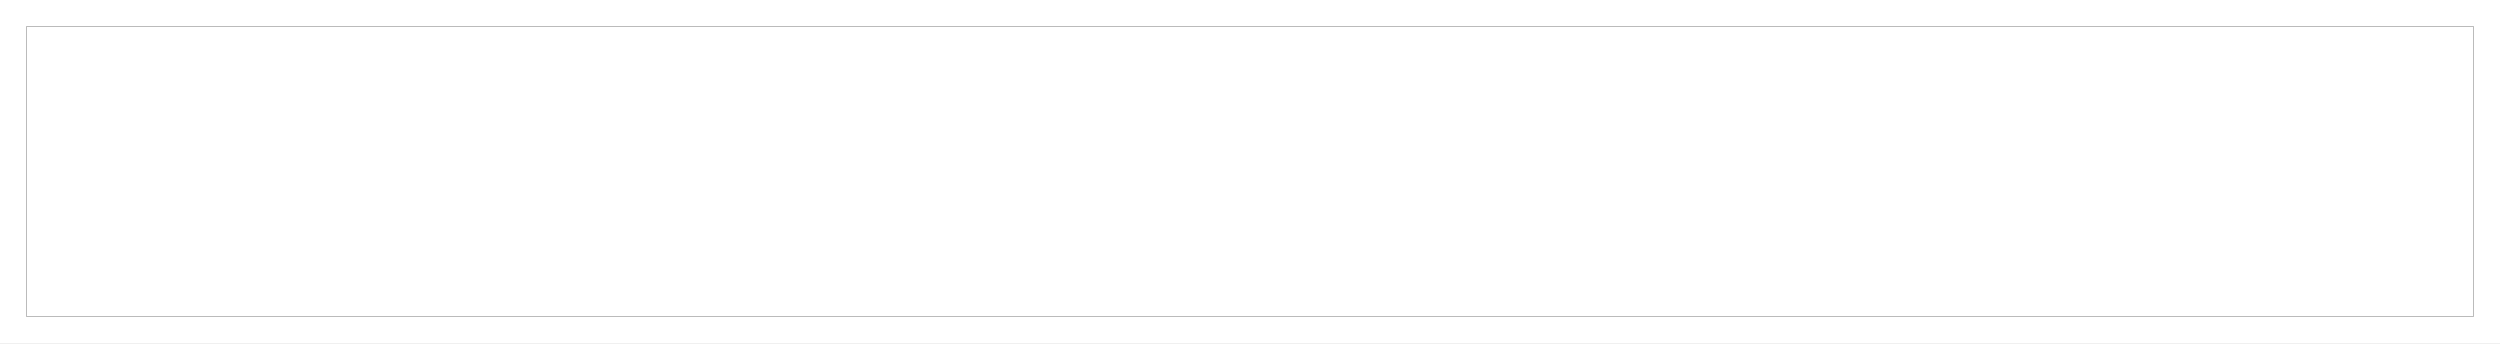
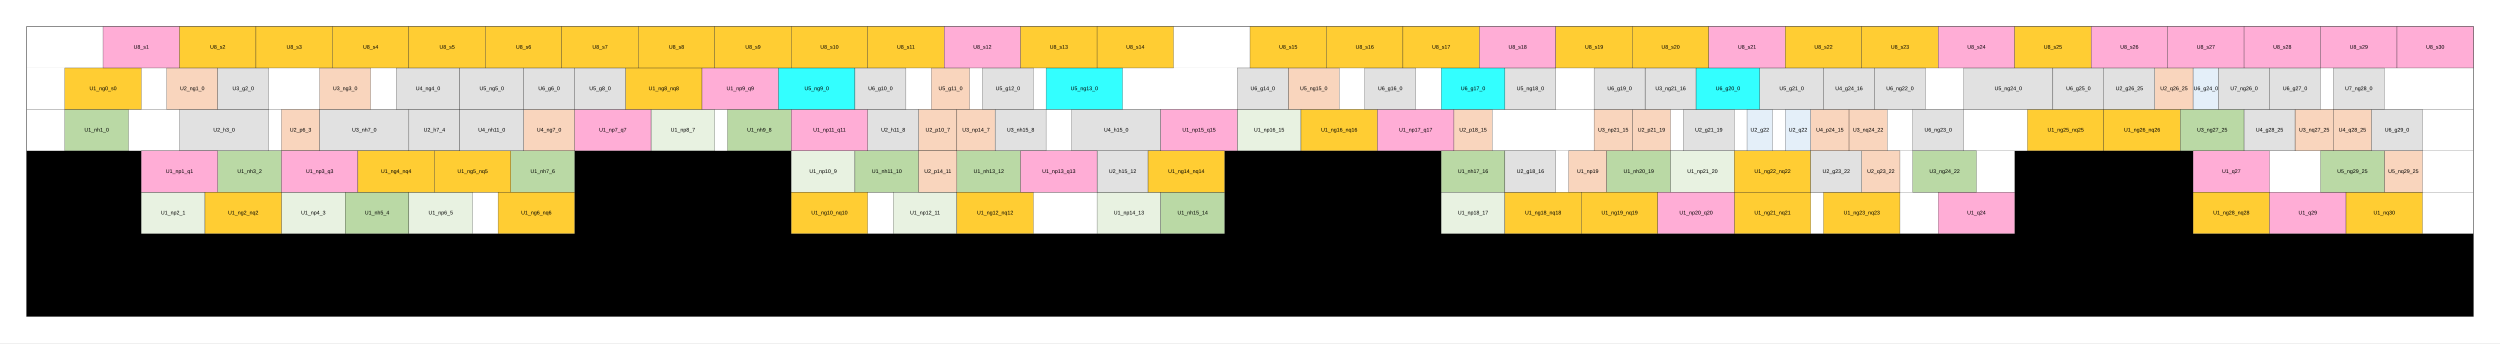
<svg xmlns="http://www.w3.org/2000/svg" viewBox="0 0 9416 1292">
  <rect fill="white" height="100%" width="100%" x="0" y="0" />
-   <rect fill="white" height="1092" stroke="black" stroke-width="1" width="9216" x="100" y="100" />
+   <rect fill="black" height="1092" stroke="none" width="9216" x="100" y="100" />
+   <rect fill="white" height="156" stroke="none" width="1632" x="532" y="724" />
+   <rect fill="white" height="156" stroke="none" width="1632" x="2980" y="724" />
+   <rect fill="white" height="156" stroke="none" width="2160" x="5428" y="724" />
+   <rect fill="white" height="156" stroke="none" width="1056" x="8260" y="724" />
+   <rect fill="white" height="156" stroke="none" width="1632" x="532" y="568" />
+   <rect fill="white" height="156" stroke="none" width="1632" x="2980" y="568" />
+   <rect fill="white" height="156" stroke="none" width="2160" x="5428" y="568" />
+   <rect fill="white" height="156" stroke="none" width="1056" x="8260" y="568" />
+   <rect fill="white" height="156" stroke="none" width="9216" x="100" y="412" />
+   <rect fill="white" height="156" stroke="none" width="9216" x="100" y="256" />
+   <rect fill="white" height="156" stroke="none" width="9216" x="100" y="100" />
+   <rect fill="none" height="1092" stroke="black" stroke-width="1" width="9216" x="100" y="100" />
+   <rect fill="#A9D08E" height="156" opacity="0.8" stroke="black" stroke-width="1" width="240" x="244" y="412" />
+   <text dominant-baseline="middle" font-family="Arial" font-size="20" text-anchor="middle" x="364" y="490">
+ U1_nh1_0
+ </text>
+   <rect fill="#E2EFDA" height="156" opacity="0.8" stroke="black" stroke-width="1" width="240" x="532" y="724" />
+   <text dominant-baseline="middle" font-family="Arial" font-size="20" text-anchor="middle" x="652" y="802">
+ U1_np2_1
+ </text>
+   <rect fill="#A9D08E" height="156" opacity="0.8" stroke="black" stroke-width="1" width="240" x="820" y="568" />
+   <text dominant-baseline="middle" font-family="Arial" font-size="20" text-anchor="middle" x="940" y="646">
+ U1_nh3_2
+ </text>
+   <rect fill="#E2EFDA" height="156" opacity="0.8" stroke="black" stroke-width="1" width="240" x="1060" y="724" />
+   <text dominant-baseline="middle" font-family="Arial" font-size="20" text-anchor="middle" x="1180" y="802">
+ U1_np4_3
+ </text>
+   <rect fill="#A9D08E" height="156" opacity="0.8" stroke="black" stroke-width="1" width="240" x="1300" y="724" />
+   <text dominant-baseline="middle" font-family="Arial" font-size="20" text-anchor="middle" x="1420" y="802">
+ U1_nh5_4
+ </text>
+   <rect fill="#E2EFDA" height="156" opacity="0.8" stroke="black" stroke-width="1" width="240" x="1540" y="724" />
+   <text dominant-baseline="middle" font-family="Arial" font-size="20" text-anchor="middle" x="1660" y="802">
+ U1_np6_5
+ </text>
+   <rect fill="#A9D08E" height="156" opacity="0.8" stroke="black" stroke-width="1" width="240" x="1924" y="568" />
+   <text dominant-baseline="middle" font-family="Arial" font-size="20" text-anchor="middle" x="2044" y="646">
+ U1_nh7_6
+ </text>
+   <rect fill="#E2EFDA" height="156" opacity="0.8" stroke="black" stroke-width="1" width="240" x="2452" y="412" />
+   <text dominant-baseline="middle" font-family="Arial" font-size="20" text-anchor="middle" x="2572" y="490">
+ U1_np8_7
+ </text>
+   <rect fill="#A9D08E" height="156" opacity="0.8" stroke="black" stroke-width="1" width="240" x="2740" y="412" />
+   <text dominant-baseline="middle" font-family="Arial" font-size="20" text-anchor="middle" x="2860" y="490">
+ U1_nh9_8
+ </text>
+   <rect fill="#E2EFDA" height="156" opacity="0.8" stroke="black" stroke-width="1" width="240" x="2980" y="568" />
+   <text dominant-baseline="middle" font-family="Arial" font-size="20" text-anchor="middle" x="3100" y="646">
+ U1_np10_9
+ </text>
+   <rect fill="#A9D08E" height="156" opacity="0.8" stroke="black" stroke-width="1" width="240" x="3220" y="568" />
+   <text dominant-baseline="middle" font-family="Arial" font-size="20" text-anchor="middle" x="3340" y="646">
+ U1_nh11_10
+ </text>
+   <rect fill="#E2EFDA" height="156" opacity="0.8" stroke="black" stroke-width="1" width="240" x="3364" y="724" />
+   <text dominant-baseline="middle" font-family="Arial" font-size="20" text-anchor="middle" x="3484" y="802">
+ U1_np12_11
+ </text>
+   <rect fill="#A9D08E" height="156" opacity="0.8" stroke="black" stroke-width="1" width="240" x="3604" y="568" />
+   <text dominant-baseline="middle" font-family="Arial" font-size="20" text-anchor="middle" x="3724" y="646">
+ U1_nh13_12
+ </text>
+   <rect fill="#E2EFDA" height="156" opacity="0.8" stroke="black" stroke-width="1" width="240" x="4132" y="724" />
+   <text dominant-baseline="middle" font-family="Arial" font-size="20" text-anchor="middle" x="4252" y="802">
+ U1_np14_13
+ </text>
+   <rect fill="#A9D08E" height="156" opacity="0.8" stroke="black" stroke-width="1" width="240" x="4372" y="724" />
+   <text dominant-baseline="middle" font-family="Arial" font-size="20" text-anchor="middle" x="4492" y="802">
+ U1_nh15_14
+ </text>
+   <rect fill="#E2EFDA" height="156" opacity="0.8" stroke="black" stroke-width="1" width="240" x="4660" y="412" />
+   <text dominant-baseline="middle" font-family="Arial" font-size="20" text-anchor="middle" x="4780" y="490">
+ U1_np16_15
+ </text>
+   <rect fill="#A9D08E" height="156" opacity="0.8" stroke="black" stroke-width="1" width="240" x="5428" y="568" />
+   <text dominant-baseline="middle" font-family="Arial" font-size="20" text-anchor="middle" x="5548" y="646">
+ U1_nh17_16
+ </text>
+   <rect fill="#E2EFDA" height="156" opacity="0.8" stroke="black" stroke-width="1" width="240" x="5428" y="724" />
+   <text dominant-baseline="middle" font-family="Arial" font-size="20" text-anchor="middle" x="5548" y="802">
+ U1_np18_17
+ </text>
+   <rect fill="#F8CBAD" height="156" opacity="0.8" stroke="black" stroke-width="1" width="144" x="5908" y="568" />
+   <text dominant-baseline="middle" font-family="Arial" font-size="20" text-anchor="middle" x="5980" y="646">
+ U1_np19
+ </text>
+   <rect fill="#A9D08E" height="156" opacity="0.8" stroke="black" stroke-width="1" width="240" x="6052" y="568" />
+   <text dominant-baseline="middle" font-family="Arial" font-size="20" text-anchor="middle" x="6172" y="646">
+ U1_nh20_19
+ </text>
+   <rect fill="#E2EFDA" height="156" opacity="0.8" stroke="black" stroke-width="1" width="240" x="6292" y="568" />
+   <text dominant-baseline="middle" font-family="Arial" font-size="20" text-anchor="middle" x="6412" y="646">
+ U1_np21_20
+ </text>
+   <rect fill="#FFC000" height="156" opacity="0.8" stroke="black" stroke-width="1" width="288" x="6532" y="568" />
+   <text dominant-baseline="middle" font-family="Arial" font-size="20" text-anchor="middle" x="6676" y="646">
+ U1_ng22_nq22
+ </text>
+   <rect fill="#FFC000" height="156" opacity="0.8" stroke="black" stroke-width="1" width="288" x="6868" y="724" />
+   <text dominant-baseline="middle" font-family="Arial" font-size="20" text-anchor="middle" x="7012" y="802">
+ U1_ng23_nq23
+ </text>
+   <rect fill="#FF99CC" height="156" opacity="0.8" stroke="black" stroke-width="1" width="288" x="7300" y="724" />
+   <text dominant-baseline="middle" font-family="Arial" font-size="20" text-anchor="middle" x="7444" y="802">
+ U1_q24
+ </text>
+   <rect fill="#FFC000" height="156" opacity="0.8" stroke="black" stroke-width="1" width="288" x="5668" y="724" />
+   <text dominant-baseline="middle" font-family="Arial" font-size="20" text-anchor="middle" x="5812" y="802">
+ U1_ng18_nq18
+ </text>
+   <rect fill="#FFC000" height="156" opacity="0.8" stroke="black" stroke-width="1" width="288" x="6532" y="724" />
+   <text dominant-baseline="middle" font-family="Arial" font-size="20" text-anchor="middle" x="6676" y="802">
+ U1_ng21_nq21
+ </text>
+   <rect fill="#D9D9D9" height="156" opacity="0.8" stroke="black" stroke-width="1" width="336" x="676" y="412" />
+   <text dominant-baseline="middle" font-family="Arial" font-size="20" text-anchor="middle" x="844" y="490">
+ U2_h3_0
+ </text>
+   <rect fill="#F8CBAD" height="156" opacity="0.8" stroke="black" stroke-width="1" width="144" x="1060" y="412" />
+   <text dominant-baseline="middle" font-family="Arial" font-size="20" text-anchor="middle" x="1132" y="490">
+ U2_p6_3
+ </text>
+   <rect fill="#D9D9D9" height="156" opacity="0.8" stroke="black" stroke-width="1" width="192" x="1540" y="412" />
+   <text dominant-baseline="middle" font-family="Arial" font-size="20" text-anchor="middle" x="1636" y="490">
+ U2_h7_4
+ </text>
+   <rect fill="#F8CBAD" height="156" opacity="0.8" stroke="black" stroke-width="1" width="144" x="3460" y="412" />
+   <text dominant-baseline="middle" font-family="Arial" font-size="20" text-anchor="middle" x="3532" y="490">
+ U2_p10_7
+ </text>
+   <rect fill="#D9D9D9" height="156" opacity="0.8" stroke="black" stroke-width="1" width="192" x="3268" y="412" />
+   <text dominant-baseline="middle" font-family="Arial" font-size="20" text-anchor="middle" x="3364" y="490">
+ U2_h11_8
+ </text>
+   <rect fill="#F8CBAD" height="156" opacity="0.8" stroke="black" stroke-width="1" width="144" x="3460" y="568" />
+   <text dominant-baseline="middle" font-family="Arial" font-size="20" text-anchor="middle" x="3532" y="646">
+ U2_p14_11
+ </text>
+   <rect fill="#D9D9D9" height="156" opacity="0.8" stroke="black" stroke-width="1" width="192" x="4132" y="568" />
+   <text dominant-baseline="middle" font-family="Arial" font-size="20" text-anchor="middle" x="4228" y="646">
+ U2_h15_12
+ </text>
+   <rect fill="#F8CBAD" height="156" opacity="0.8" stroke="black" stroke-width="1" width="144" x="5476" y="412" />
+   <text dominant-baseline="middle" font-family="Arial" font-size="20" text-anchor="middle" x="5548" y="490">
+ U2_p18_15
+ </text>
+   <rect fill="#D9D9D9" height="156" opacity="0.8" stroke="black" stroke-width="1" width="192" x="5668" y="568" />
+   <text dominant-baseline="middle" font-family="Arial" font-size="20" text-anchor="middle" x="5764" y="646">
+ U2_g18_16
+ </text>
+   <rect fill="#F8CBAD" height="156" opacity="0.8" stroke="black" stroke-width="1" width="144" x="6148" y="412" />
+   <text dominant-baseline="middle" font-family="Arial" font-size="20" text-anchor="middle" x="6220" y="490">
+ U2_p21_19
+ </text>
+   <rect fill="#D9D9D9" height="156" opacity="0.8" stroke="black" stroke-width="1" width="192" x="6340" y="412" />
+   <text dominant-baseline="middle" font-family="Arial" font-size="20" text-anchor="middle" x="6436" y="490">
+ U2_g21_19
+ </text>
+   <rect fill="#F8CBAD" height="156" opacity="0.8" stroke="black" stroke-width="1" width="144" x="7012" y="568" />
+   <text dominant-baseline="middle" font-family="Arial" font-size="20" text-anchor="middle" x="7084" y="646">
+ U2_q23_22
+ </text>
+   <rect fill="#D9D9D9" height="156" opacity="0.8" stroke="black" stroke-width="1" width="192" x="6820" y="568" />
+   <text dominant-baseline="middle" font-family="Arial" font-size="20" text-anchor="middle" x="6916" y="646">
+ U2_g23_22
+ </text>
+   <rect fill="#D9D9D9" height="156" opacity="0.8" stroke="black" stroke-width="1" width="336" x="1204" y="412" />
+   <text dominant-baseline="middle" font-family="Arial" font-size="20" text-anchor="middle" x="1372" y="490">
+ U3_nh7_0
+ </text>
+   <rect fill="#F8CBAD" height="156" opacity="0.8" stroke="black" stroke-width="1" width="144" x="3604" y="412" />
+   <text dominant-baseline="middle" font-family="Arial" font-size="20" text-anchor="middle" x="3676" y="490">
+ U3_np14_7
+ </text>
+   <rect fill="#D9D9D9" height="156" opacity="0.8" stroke="black" stroke-width="1" width="192" x="3748" y="412" />
+   <text dominant-baseline="middle" font-family="Arial" font-size="20" text-anchor="middle" x="3844" y="490">
+ U3_nh15_8
+ </text>
+   <rect fill="#F8CBAD" height="156" opacity="0.8" stroke="black" stroke-width="1" width="144" x="6004" y="412" />
+   <text dominant-baseline="middle" font-family="Arial" font-size="20" text-anchor="middle" x="6076" y="490">
+ U3_np21_15
+ </text>
+   <rect fill="#D9D9D9" height="156" opacity="0.8" stroke="black" stroke-width="1" width="192" x="6196" y="256" />
+   <text dominant-baseline="middle" font-family="Arial" font-size="20" text-anchor="middle" x="6292" y="334">
+ U3_ng21_16
+ </text>
+   <rect fill="#F8CBAD" height="156" opacity="0.8" stroke="black" stroke-width="1" width="144" x="6964" y="412" />
+   <text dominant-baseline="middle" font-family="Arial" font-size="20" text-anchor="middle" x="7036" y="490">
+ U3_nq24_22
+ </text>
+   <rect fill="#A9D08E" height="156" opacity="0.8" stroke="black" stroke-width="1" width="240" x="7204" y="568" />
+   <text dominant-baseline="middle" font-family="Arial" font-size="20" text-anchor="middle" x="7324" y="646">
+ U3_ng24_22
+ </text>
+   <rect fill="#D9D9D9" height="156" opacity="0.8" stroke="black" stroke-width="1" width="336" x="4036" y="412" />
+   <text dominant-baseline="middle" font-family="Arial" font-size="20" text-anchor="middle" x="4204" y="490">
+ U4_h15_0
+ </text>
+   <rect fill="#F8CBAD" height="156" opacity="0.8" stroke="black" stroke-width="1" width="144" x="6820" y="412" />
+   <text dominant-baseline="middle" font-family="Arial" font-size="20" text-anchor="middle" x="6892" y="490">
+ U4_p24_15
+ </text>
+   <rect fill="#D9D9D9" height="156" opacity="0.8" stroke="black" stroke-width="1" width="192" x="6868" y="256" />
+   <text dominant-baseline="middle" font-family="Arial" font-size="20" text-anchor="middle" x="6964" y="334">
+ U4_g24_16
+ </text>
+   <rect fill="#FFC000" height="156" opacity="0.8" stroke="black" stroke-width="1" width="288" x="244" y="256" />
+   <text dominant-baseline="middle" font-family="Arial" font-size="20" text-anchor="middle" x="388" y="334">
+ U1_ng0_s0
+ </text>
+   <rect fill="#FF99CC" height="156" opacity="0.8" stroke="black" stroke-width="1" width="288" x="532" y="568" />
+   <text dominant-baseline="middle" font-family="Arial" font-size="20" text-anchor="middle" x="676" y="646">
+ U1_np1_q1
+ </text>
+   <rect fill="#FFC000" height="156" opacity="0.8" stroke="black" stroke-width="1" width="288" x="772" y="724" />
+   <text dominant-baseline="middle" font-family="Arial" font-size="20" text-anchor="middle" x="916" y="802">
+ U1_ng2_nq2
+ </text>
+   <rect fill="#FF99CC" height="156" opacity="0.8" stroke="black" stroke-width="1" width="288" x="1060" y="568" />
+   <text dominant-baseline="middle" font-family="Arial" font-size="20" text-anchor="middle" x="1204" y="646">
+ U1_np3_q3
+ </text>
+   <rect fill="#FFC000" height="156" opacity="0.8" stroke="black" stroke-width="1" width="288" x="1348" y="568" />
+   <text dominant-baseline="middle" font-family="Arial" font-size="20" text-anchor="middle" x="1492" y="646">
+ U1_ng4_nq4
+ </text>
+   <rect fill="#FFC000" height="156" opacity="0.8" stroke="black" stroke-width="1" width="288" x="1636" y="568" />
+   <text dominant-baseline="middle" font-family="Arial" font-size="20" text-anchor="middle" x="1780" y="646">
+ U1_ng5_nq5
+ </text>
+   <rect fill="#FFC000" height="156" opacity="0.8" stroke="black" stroke-width="1" width="288" x="1876" y="724" />
+   <text dominant-baseline="middle" font-family="Arial" font-size="20" text-anchor="middle" x="2020" y="802">
+ U1_ng6_nq6
+ </text>
+   <rect fill="#FF99CC" height="156" opacity="0.8" stroke="black" stroke-width="1" width="288" x="2164" y="412" />
+   <text dominant-baseline="middle" font-family="Arial" font-size="20" text-anchor="middle" x="2308" y="490">
+ U1_np7_q7
+ </text>
+   <rect fill="#FFC000" height="156" opacity="0.8" stroke="black" stroke-width="1" width="288" x="2356" y="256" />
+   <text dominant-baseline="middle" font-family="Arial" font-size="20" text-anchor="middle" x="2500" y="334">
+ U1_ng8_nq8
+ </text>
+   <rect fill="#FF99CC" height="156" opacity="0.8" stroke="black" stroke-width="1" width="288" x="2644" y="256" />
+   <text dominant-baseline="middle" font-family="Arial" font-size="20" text-anchor="middle" x="2788" y="334">
+ U1_np9_q9
+ </text>
+   <rect fill="#FFC000" height="156" opacity="0.8" stroke="black" stroke-width="1" width="288" x="2980" y="724" />
+   <text dominant-baseline="middle" font-family="Arial" font-size="20" text-anchor="middle" x="3124" y="802">
+ U1_ng10_nq10
+ </text>
+   <rect fill="#FF99CC" height="156" opacity="0.8" stroke="black" stroke-width="1" width="288" x="2980" y="412" />
+   <text dominant-baseline="middle" font-family="Arial" font-size="20" text-anchor="middle" x="3124" y="490">
+ U1_np11_q11
+ </text>
+   <rect fill="#FFC000" height="156" opacity="0.8" stroke="black" stroke-width="1" width="288" x="3604" y="724" />
+   <text dominant-baseline="middle" font-family="Arial" font-size="20" text-anchor="middle" x="3748" y="802">
+ U1_ng12_nq12
+ </text>
+   <rect fill="#FF99CC" height="156" opacity="0.8" stroke="black" stroke-width="1" width="288" x="3844" y="568" />
+   <text dominant-baseline="middle" font-family="Arial" font-size="20" text-anchor="middle" x="3988" y="646">
+ U1_np13_q13
+ </text>
+   <rect fill="#FFC000" height="156" opacity="0.8" stroke="black" stroke-width="1" width="288" x="4324" y="568" />
+   <text dominant-baseline="middle" font-family="Arial" font-size="20" text-anchor="middle" x="4468" y="646">
+ U1_ng14_nq14
+ </text>
+   <rect fill="#FF99CC" height="156" opacity="0.8" stroke="black" stroke-width="1" width="288" x="4372" y="412" />
+   <text dominant-baseline="middle" font-family="Arial" font-size="20" text-anchor="middle" x="4516" y="490">
+ U1_np15_q15
+ </text>
+   <rect fill="#FFC000" height="156" opacity="0.8" stroke="black" stroke-width="1" width="288" x="4900" y="412" />
+   <text dominant-baseline="middle" font-family="Arial" font-size="20" text-anchor="middle" x="5044" y="490">
+ U1_ng16_nq16
+ </text>
+   <rect fill="#FF99CC" height="156" opacity="0.8" stroke="black" stroke-width="1" width="288" x="5188" y="412" />
+   <text dominant-baseline="middle" font-family="Arial" font-size="20" text-anchor="middle" x="5332" y="490">
+ U1_np17_q17
+ </text>
+   <rect fill="#FFC000" height="156" opacity="0.8" stroke="black" stroke-width="1" width="288" x="5956" y="724" />
+   <text dominant-baseline="middle" font-family="Arial" font-size="20" text-anchor="middle" x="6100" y="802">
+ U1_ng19_nq19
+ </text>
+   <rect fill="#FF99CC" height="156" opacity="0.8" stroke="black" stroke-width="1" width="288" x="6244" y="724" />
+   <text dominant-baseline="middle" font-family="Arial" font-size="20" text-anchor="middle" x="6388" y="802">
+ U1_np20_q20
+ </text>
+   <rect fill="#FFC000" height="156" opacity="0.8" stroke="black" stroke-width="1" width="288" x="7636" y="412" />
+   <text dominant-baseline="middle" font-family="Arial" font-size="20" text-anchor="middle" x="7780" y="490">
+ U1_ng25_nq25
+ </text>
+   <rect fill="#FFC000" height="156" opacity="0.8" stroke="black" stroke-width="1" width="288" x="7924" y="412" />
+   <text dominant-baseline="middle" font-family="Arial" font-size="20" text-anchor="middle" x="8068" y="490">
+ U1_ng26_nq26
+ </text>
+   <rect fill="#FF99CC" height="156" opacity="0.8" stroke="black" stroke-width="1" width="288" x="8260" y="568" />
+   <text dominant-baseline="middle" font-family="Arial" font-size="20" text-anchor="middle" x="8404" y="646">
+ U1_q27
+ </text>
+   <rect fill="#FFC000" height="156" opacity="0.8" stroke="black" stroke-width="1" width="288" x="8260" y="724" />
+   <text dominant-baseline="middle" font-family="Arial" font-size="20" text-anchor="middle" x="8404" y="802">
+ U1_ng28_nq28
+ </text>
+   <rect fill="#FF99CC" height="156" opacity="0.8" stroke="black" stroke-width="1" width="288" x="8548" y="724" />
+   <text dominant-baseline="middle" font-family="Arial" font-size="20" text-anchor="middle" x="8692" y="802">
+ U1_q29
+ </text>
+   <rect fill="#FFC000" height="156" opacity="0.8" stroke="black" stroke-width="1" width="288" x="8836" y="724" />
+   <text dominant-baseline="middle" font-family="Arial" font-size="20" text-anchor="middle" x="8980" y="802">
+ U1_nq30
+ </text>
+   <rect fill="#F8CBAD" height="156" opacity="0.8" stroke="black" stroke-width="1" width="192" x="628" y="256" />
+   <text dominant-baseline="middle" font-family="Arial" font-size="20" text-anchor="middle" x="724" y="334">
+ U2_ng1_0
+ </text>
+   <rect fill="#DDEBF7" height="156" opacity="0.8" stroke="black" stroke-width="1" width="96" x="6724" y="412" />
+   <text dominant-baseline="middle" font-family="Arial" font-size="20" text-anchor="middle" x="6772" y="490">
+ U2_q22
+ </text>
+   <rect fill="#DDEBF7" height="156" opacity="0.8" stroke="black" stroke-width="1" width="96" x="6580" y="412" />
+   <text dominant-baseline="middle" font-family="Arial" font-size="20" text-anchor="middle" x="6628" y="490">
+ U2_g22
+ </text>
+   <rect fill="#F8CBAD" height="156" opacity="0.8" stroke="black" stroke-width="1" width="144" x="8116" y="256" />
+   <text dominant-baseline="middle" font-family="Arial" font-size="20" text-anchor="middle" x="8188" y="334">
+ U2_q26_25
+ </text>
+   <rect fill="#D9D9D9" height="156" opacity="0.8" stroke="black" stroke-width="1" width="192" x="7924" y="256" />
+   <text dominant-baseline="middle" font-family="Arial" font-size="20" text-anchor="middle" x="8020" y="334">
+ U2_g26_25
+ </text>
+   <rect fill="#D9D9D9" height="156" opacity="0.8" stroke="black" stroke-width="1" width="192" x="820" y="256" />
+   <text dominant-baseline="middle" font-family="Arial" font-size="20" text-anchor="middle" x="916" y="334">
+ U3_g2_0
+ </text>
+   <rect fill="#F8CBAD" height="156" opacity="0.8" stroke="black" stroke-width="1" width="192" x="1204" y="256" />
+   <text dominant-baseline="middle" font-family="Arial" font-size="20" text-anchor="middle" x="1300" y="334">
+ U3_ng3_0
+ </text>
+   <rect fill="#F8CBAD" height="156" opacity="0.8" stroke="black" stroke-width="1" width="144" x="8644" y="412" />
+   <text dominant-baseline="middle" font-family="Arial" font-size="20" text-anchor="middle" x="8716" y="490">
+ U3_nq27_25
+ </text>
+   <rect fill="#A9D08E" height="156" opacity="0.8" stroke="black" stroke-width="1" width="240" x="8212" y="412" />
+   <text dominant-baseline="middle" font-family="Arial" font-size="20" text-anchor="middle" x="8332" y="490">
+ U3_ng27_25
+ </text>
+   <rect fill="#D9D9D9" height="156" opacity="0.8" stroke="black" stroke-width="1" width="240" x="1492" y="256" />
+   <text dominant-baseline="middle" font-family="Arial" font-size="20" text-anchor="middle" x="1612" y="334">
+ U4_ng4_0
+ </text>
+   <rect fill="#F8CBAD" height="156" opacity="0.8" stroke="black" stroke-width="1" width="192" x="1972" y="412" />
+   <text dominant-baseline="middle" font-family="Arial" font-size="20" text-anchor="middle" x="2068" y="490">
+ U4_ng7_0
+ </text>
+   <rect fill="#D9D9D9" height="156" opacity="0.8" stroke="black" stroke-width="1" width="240" x="1732" y="412" />
+   <text dominant-baseline="middle" font-family="Arial" font-size="20" text-anchor="middle" x="1852" y="490">
+ U4_nh11_0
+ </text>
+   <rect fill="#F8CBAD" height="156" opacity="0.8" stroke="black" stroke-width="1" width="144" x="8788" y="412" />
+   <text dominant-baseline="middle" font-family="Arial" font-size="20" text-anchor="middle" x="8860" y="490">
+ U4_q28_25
+ </text>
+   <rect fill="#D9D9D9" height="156" opacity="0.8" stroke="black" stroke-width="1" width="192" x="8452" y="412" />
+   <text dominant-baseline="middle" font-family="Arial" font-size="20" text-anchor="middle" x="8548" y="490">
+ U4_g28_25
+ </text>
+   <rect fill="#D9D9D9" height="156" opacity="0.8" stroke="black" stroke-width="1" width="240" x="1732" y="256" />
+   <text dominant-baseline="middle" font-family="Arial" font-size="20" text-anchor="middle" x="1852" y="334">
+ U5_ng5_0
+ </text>
+   <rect fill="#D9D9D9" height="156" opacity="0.8" stroke="black" stroke-width="1" width="192" x="2164" y="256" />
+   <text dominant-baseline="middle" font-family="Arial" font-size="20" text-anchor="middle" x="2260" y="334">
+ U5_g8_0
+ </text>
+   <rect fill="#00FFFF" height="156" opacity="0.8" stroke="black" stroke-width="1" width="288" x="2932" y="256" />
+   <text dominant-baseline="middle" font-family="Arial" font-size="20" text-anchor="middle" x="3076" y="334">
+ U5_ng9_0
+ </text>
+   <rect fill="#F8CBAD" height="156" opacity="0.8" stroke="black" stroke-width="1" width="144" x="3508" y="256" />
+   <text dominant-baseline="middle" font-family="Arial" font-size="20" text-anchor="middle" x="3580" y="334">
+ U5_g11_0
+ </text>
+   <rect fill="#D9D9D9" height="156" opacity="0.8" stroke="black" stroke-width="1" width="192" x="3700" y="256" />
+   <text dominant-baseline="middle" font-family="Arial" font-size="20" text-anchor="middle" x="3796" y="334">
+ U5_g12_0
+ </text>
+   <rect fill="#00FFFF" height="156" opacity="0.8" stroke="black" stroke-width="1" width="288" x="3940" y="256" />
+   <text dominant-baseline="middle" font-family="Arial" font-size="20" text-anchor="middle" x="4084" y="334">
+ U5_ng13_0
+ </text>
+   <rect fill="#F8CBAD" height="156" opacity="0.8" stroke="black" stroke-width="1" width="192" x="4852" y="256" />
+   <text dominant-baseline="middle" font-family="Arial" font-size="20" text-anchor="middle" x="4948" y="334">
+ U5_ng15_0
+ </text>
+   <rect fill="#D9D9D9" height="156" opacity="0.8" stroke="black" stroke-width="1" width="192" x="5668" y="256" />
+   <text dominant-baseline="middle" font-family="Arial" font-size="20" text-anchor="middle" x="5764" y="334">
+ U5_ng18_0
+ </text>
+   <rect fill="#D9D9D9" height="156" opacity="0.8" stroke="black" stroke-width="1" width="240" x="6628" y="256" />
+   <text dominant-baseline="middle" font-family="Arial" font-size="20" text-anchor="middle" x="6748" y="334">
+ U5_g21_0
+ </text>
+   <rect fill="#D9D9D9" height="156" opacity="0.8" stroke="black" stroke-width="1" width="336" x="7396" y="256" />
+   <text dominant-baseline="middle" font-family="Arial" font-size="20" text-anchor="middle" x="7564" y="334">
+ U5_ng24_0
+ </text>
+   <rect fill="#F8CBAD" height="156" opacity="0.8" stroke="black" stroke-width="1" width="144" x="8980" y="568" />
+   <text dominant-baseline="middle" font-family="Arial" font-size="20" text-anchor="middle" x="9052" y="646">
+ U5_nq29_25
+ </text>
+   <rect fill="#A9D08E" height="156" opacity="0.8" stroke="black" stroke-width="1" width="240" x="8740" y="568" />
+   <text dominant-baseline="middle" font-family="Arial" font-size="20" text-anchor="middle" x="8860" y="646">
+ U5_ng29_25
+ </text>
+   <rect fill="#D9D9D9" height="156" opacity="0.8" stroke="black" stroke-width="1" width="192" x="1972" y="256" />
+   <text dominant-baseline="middle" font-family="Arial" font-size="20" text-anchor="middle" x="2068" y="334">
+ U6_g6_0
+ </text>
+   <rect fill="#D9D9D9" height="156" opacity="0.8" stroke="black" stroke-width="1" width="192" x="3220" y="256" />
+   <text dominant-baseline="middle" font-family="Arial" font-size="20" text-anchor="middle" x="3316" y="334">
+ U6_g10_0
+ </text>
+   <rect fill="#D9D9D9" height="156" opacity="0.8" stroke="black" stroke-width="1" width="192" x="4660" y="256" />
+   <text dominant-baseline="middle" font-family="Arial" font-size="20" text-anchor="middle" x="4756" y="334">
+ U6_g14_0
+ </text>
+   <rect fill="#D9D9D9" height="156" opacity="0.8" stroke="black" stroke-width="1" width="192" x="5140" y="256" />
+   <text dominant-baseline="middle" font-family="Arial" font-size="20" text-anchor="middle" x="5236" y="334">
+ U6_g16_0
+ </text>
+   <rect fill="#00FFFF" height="156" opacity="0.8" stroke="black" stroke-width="1" width="240" x="5428" y="256" />
+   <text dominant-baseline="middle" font-family="Arial" font-size="20" text-anchor="middle" x="5548" y="334">
+ U6_g17_0
+ </text>
+   <rect fill="#D9D9D9" height="156" opacity="0.8" stroke="black" stroke-width="1" width="192" x="6004" y="256" />
+   <text dominant-baseline="middle" font-family="Arial" font-size="20" text-anchor="middle" x="6100" y="334">
+ U6_g19_0
+ </text>
+   <rect fill="#00FFFF" height="156" opacity="0.8" stroke="black" stroke-width="1" width="240" x="6388" y="256" />
+   <text dominant-baseline="middle" font-family="Arial" font-size="20" text-anchor="middle" x="6508" y="334">
+ U6_g20_0
+ </text>
+   <rect fill="#D9D9D9" height="156" opacity="0.8" stroke="black" stroke-width="1" width="192" x="7060" y="256" />
+   <text dominant-baseline="middle" font-family="Arial" font-size="20" text-anchor="middle" x="7156" y="334">
+ U6_ng22_0
+ </text>
+   <rect fill="#D9D9D9" height="156" opacity="0.8" stroke="black" stroke-width="1" width="192" x="7204" y="412" />
+   <text dominant-baseline="middle" font-family="Arial" font-size="20" text-anchor="middle" x="7300" y="490">
+ U6_ng23_0
+ </text>
+   <rect fill="#DDEBF7" height="156" opacity="0.8" stroke="black" stroke-width="1" width="96" x="8260" y="256" />
+   <text dominant-baseline="middle" font-family="Arial" font-size="20" text-anchor="middle" x="8308" y="334">
+ U6_g24_0
+ </text>
+   <rect fill="#D9D9D9" height="156" opacity="0.8" stroke="black" stroke-width="1" width="192" x="7732" y="256" />
+   <text dominant-baseline="middle" font-family="Arial" font-size="20" text-anchor="middle" x="7828" y="334">
+ U6_g25_0
+ </text>
+   <rect fill="#D9D9D9" height="156" opacity="0.8" stroke="black" stroke-width="1" width="192" x="8548" y="256" />
+   <text dominant-baseline="middle" font-family="Arial" font-size="20" text-anchor="middle" x="8644" y="334">
+ U6_g27_0
+ </text>
+   <rect fill="#D9D9D9" height="156" opacity="0.8" stroke="black" stroke-width="1" width="192" x="8932" y="412" />
+   <text dominant-baseline="middle" font-family="Arial" font-size="20" text-anchor="middle" x="9028" y="490">
+ U6_g29_0
+ </text>
+   <rect fill="#D9D9D9" height="156" opacity="0.8" stroke="black" stroke-width="1" width="192" x="8356" y="256" />
+   <text dominant-baseline="middle" font-family="Arial" font-size="20" text-anchor="middle" x="8452" y="334">
+ U7_ng26_0
+ </text>
+   <rect fill="#D9D9D9" height="156" opacity="0.8" stroke="black" stroke-width="1" width="192" x="8788" y="256" />
+   <text dominant-baseline="middle" font-family="Arial" font-size="20" text-anchor="middle" x="8884" y="334">
+ U7_ng28_0
+ </text>
+   <rect fill="#FF99CC" height="156" opacity="0.8" stroke="black" stroke-width="1" width="288" x="388" y="100" />
+   <text dominant-baseline="middle" font-family="Arial" font-size="20" text-anchor="middle" x="532" y="178">
+ U8_s1
+ </text>
+   <rect fill="#FFC000" height="156" opacity="0.8" stroke="black" stroke-width="1" width="288" x="676" y="100" />
+   <text dominant-baseline="middle" font-family="Arial" font-size="20" text-anchor="middle" x="820" y="178">
+ U8_s2
+ </text>
+   <rect fill="#FFC000" height="156" opacity="0.8" stroke="black" stroke-width="1" width="288" x="964" y="100" />
+   <text dominant-baseline="middle" font-family="Arial" font-size="20" text-anchor="middle" x="1108" y="178">
+ U8_s3
+ </text>
+   <rect fill="#FFC000" height="156" opacity="0.8" stroke="black" stroke-width="1" width="288" x="1252" y="100" />
+   <text dominant-baseline="middle" font-family="Arial" font-size="20" text-anchor="middle" x="1396" y="178">
+ U8_s4
+ </text>
+   <rect fill="#FFC000" height="156" opacity="0.8" stroke="black" stroke-width="1" width="288" x="1540" y="100" />
+   <text dominant-baseline="middle" font-family="Arial" font-size="20" text-anchor="middle" x="1684" y="178">
+ U8_s5
+ </text>
+   <rect fill="#FFC000" height="156" opacity="0.8" stroke="black" stroke-width="1" width="288" x="1828" y="100" />
+   <text dominant-baseline="middle" font-family="Arial" font-size="20" text-anchor="middle" x="1972" y="178">
+ U8_s6
+ </text>
+   <rect fill="#FFC000" height="156" opacity="0.8" stroke="black" stroke-width="1" width="288" x="2116" y="100" />
+   <text dominant-baseline="middle" font-family="Arial" font-size="20" text-anchor="middle" x="2260" y="178">
+ U8_s7
+ </text>
+   <rect fill="#FFC000" height="156" opacity="0.8" stroke="black" stroke-width="1" width="288" x="2404" y="100" />
+   <text dominant-baseline="middle" font-family="Arial" font-size="20" text-anchor="middle" x="2548" y="178">
+ U8_s8
+ </text>
+   <rect fill="#FFC000" height="156" opacity="0.8" stroke="black" stroke-width="1" width="288" x="2692" y="100" />
+   <text dominant-baseline="middle" font-family="Arial" font-size="20" text-anchor="middle" x="2836" y="178">
+ U8_s9
+ </text>
+   <rect fill="#FFC000" height="156" opacity="0.8" stroke="black" stroke-width="1" width="288" x="2980" y="100" />
+   <text dominant-baseline="middle" font-family="Arial" font-size="20" text-anchor="middle" x="3124" y="178">
+ U8_s10
+ </text>
+   <rect fill="#FFC000" height="156" opacity="0.8" stroke="black" stroke-width="1" width="288" x="3268" y="100" />
+   <text dominant-baseline="middle" font-family="Arial" font-size="20" text-anchor="middle" x="3412" y="178">
+ U8_s11
+ </text>
+   <rect fill="#FF99CC" height="156" opacity="0.8" stroke="black" stroke-width="1" width="288" x="3556" y="100" />
+   <text dominant-baseline="middle" font-family="Arial" font-size="20" text-anchor="middle" x="3700" y="178">
+ U8_s12
+ </text>
+   <rect fill="#FFC000" height="156" opacity="0.8" stroke="black" stroke-width="1" width="288" x="3844" y="100" />
+   <text dominant-baseline="middle" font-family="Arial" font-size="20" text-anchor="middle" x="3988" y="178">
+ U8_s13
+ </text>
+   <rect fill="#FFC000" height="156" opacity="0.8" stroke="black" stroke-width="1" width="288" x="4132" y="100" />
+   <text dominant-baseline="middle" font-family="Arial" font-size="20" text-anchor="middle" x="4276" y="178">
+ U8_s14
+ </text>
+   <rect fill="#FFC000" height="156" opacity="0.8" stroke="black" stroke-width="1" width="288" x="4708" y="100" />
+   <text dominant-baseline="middle" font-family="Arial" font-size="20" text-anchor="middle" x="4852" y="178">
+ U8_s15
+ </text>
+   <rect fill="#FFC000" height="156" opacity="0.8" stroke="black" stroke-width="1" width="288" x="4996" y="100" />
+   <text dominant-baseline="middle" font-family="Arial" font-size="20" text-anchor="middle" x="5140" y="178">
+ U8_s16
+ </text>
+   <rect fill="#FFC000" height="156" opacity="0.8" stroke="black" stroke-width="1" width="288" x="5284" y="100" />
+   <text dominant-baseline="middle" font-family="Arial" font-size="20" text-anchor="middle" x="5428" y="178">
+ U8_s17
+ </text>
+   <rect fill="#FF99CC" height="156" opacity="0.8" stroke="black" stroke-width="1" width="288" x="5572" y="100" />
+   <text dominant-baseline="middle" font-family="Arial" font-size="20" text-anchor="middle" x="5716" y="178">
+ U8_s18
+ </text>
+   <rect fill="#FFC000" height="156" opacity="0.8" stroke="black" stroke-width="1" width="288" x="5860" y="100" />
+   <text dominant-baseline="middle" font-family="Arial" font-size="20" text-anchor="middle" x="6004" y="178">
+ U8_s19
+ </text>
+   <rect fill="#FFC000" height="156" opacity="0.8" stroke="black" stroke-width="1" width="288" x="6148" y="100" />
+   <text dominant-baseline="middle" font-family="Arial" font-size="20" text-anchor="middle" x="6292" y="178">
+ U8_s20
+ </text>
+   <rect fill="#FF99CC" height="156" opacity="0.8" stroke="black" stroke-width="1" width="288" x="6436" y="100" />
+   <text dominant-baseline="middle" font-family="Arial" font-size="20" text-anchor="middle" x="6580" y="178">
+ U8_s21
+ </text>
+   <rect fill="#FFC000" height="156" opacity="0.8" stroke="black" stroke-width="1" width="288" x="6724" y="100" />
+   <text dominant-baseline="middle" font-family="Arial" font-size="20" text-anchor="middle" x="6868" y="178">
+ U8_s22
+ </text>
+   <rect fill="#FFC000" height="156" opacity="0.8" stroke="black" stroke-width="1" width="288" x="7012" y="100" />
+   <text dominant-baseline="middle" font-family="Arial" font-size="20" text-anchor="middle" x="7156" y="178">
+ U8_s23
+ </text>
+   <rect fill="#FF99CC" height="156" opacity="0.8" stroke="black" stroke-width="1" width="288" x="7300" y="100" />
+   <text dominant-baseline="middle" font-family="Arial" font-size="20" text-anchor="middle" x="7444" y="178">
+ U8_s24
+ </text>
+   <rect fill="#FFC000" height="156" opacity="0.8" stroke="black" stroke-width="1" width="288" x="7588" y="100" />
+   <text dominant-baseline="middle" font-family="Arial" font-size="20" text-anchor="middle" x="7732" y="178">
+ U8_s25
+ </text>
+   <rect fill="#FF99CC" height="156" opacity="0.8" stroke="black" stroke-width="1" width="288" x="7876" y="100" />
+   <text dominant-baseline="middle" font-family="Arial" font-size="20" text-anchor="middle" x="8020" y="178">
+ U8_s26
+ </text>
+   <rect fill="#FF99CC" height="156" opacity="0.8" stroke="black" stroke-width="1" width="288" x="8164" y="100" />
+   <text dominant-baseline="middle" font-family="Arial" font-size="20" text-anchor="middle" x="8308" y="178">
+ U8_s27
+ </text>
+   <rect fill="#FF99CC" height="156" opacity="0.8" stroke="black" stroke-width="1" width="288" x="8452" y="100" />
+   <text dominant-baseline="middle" font-family="Arial" font-size="20" text-anchor="middle" x="8596" y="178">
+ U8_s28
+ </text>
+   <rect fill="#FF99CC" height="156" opacity="0.8" stroke="black" stroke-width="1" width="288" x="8740" y="100" />
+   <text dominant-baseline="middle" font-family="Arial" font-size="20" text-anchor="middle" x="8884" y="178">
+ U8_s29
+ </text>
+   <rect fill="#FF99CC" height="156" opacity="0.8" stroke="black" stroke-width="1" width="288" x="9028" y="100" />
+   <text dominant-baseline="middle" font-family="Arial" font-size="20" text-anchor="middle" x="9172" y="178">
+ U8_s30
+ </text>
</svg>
